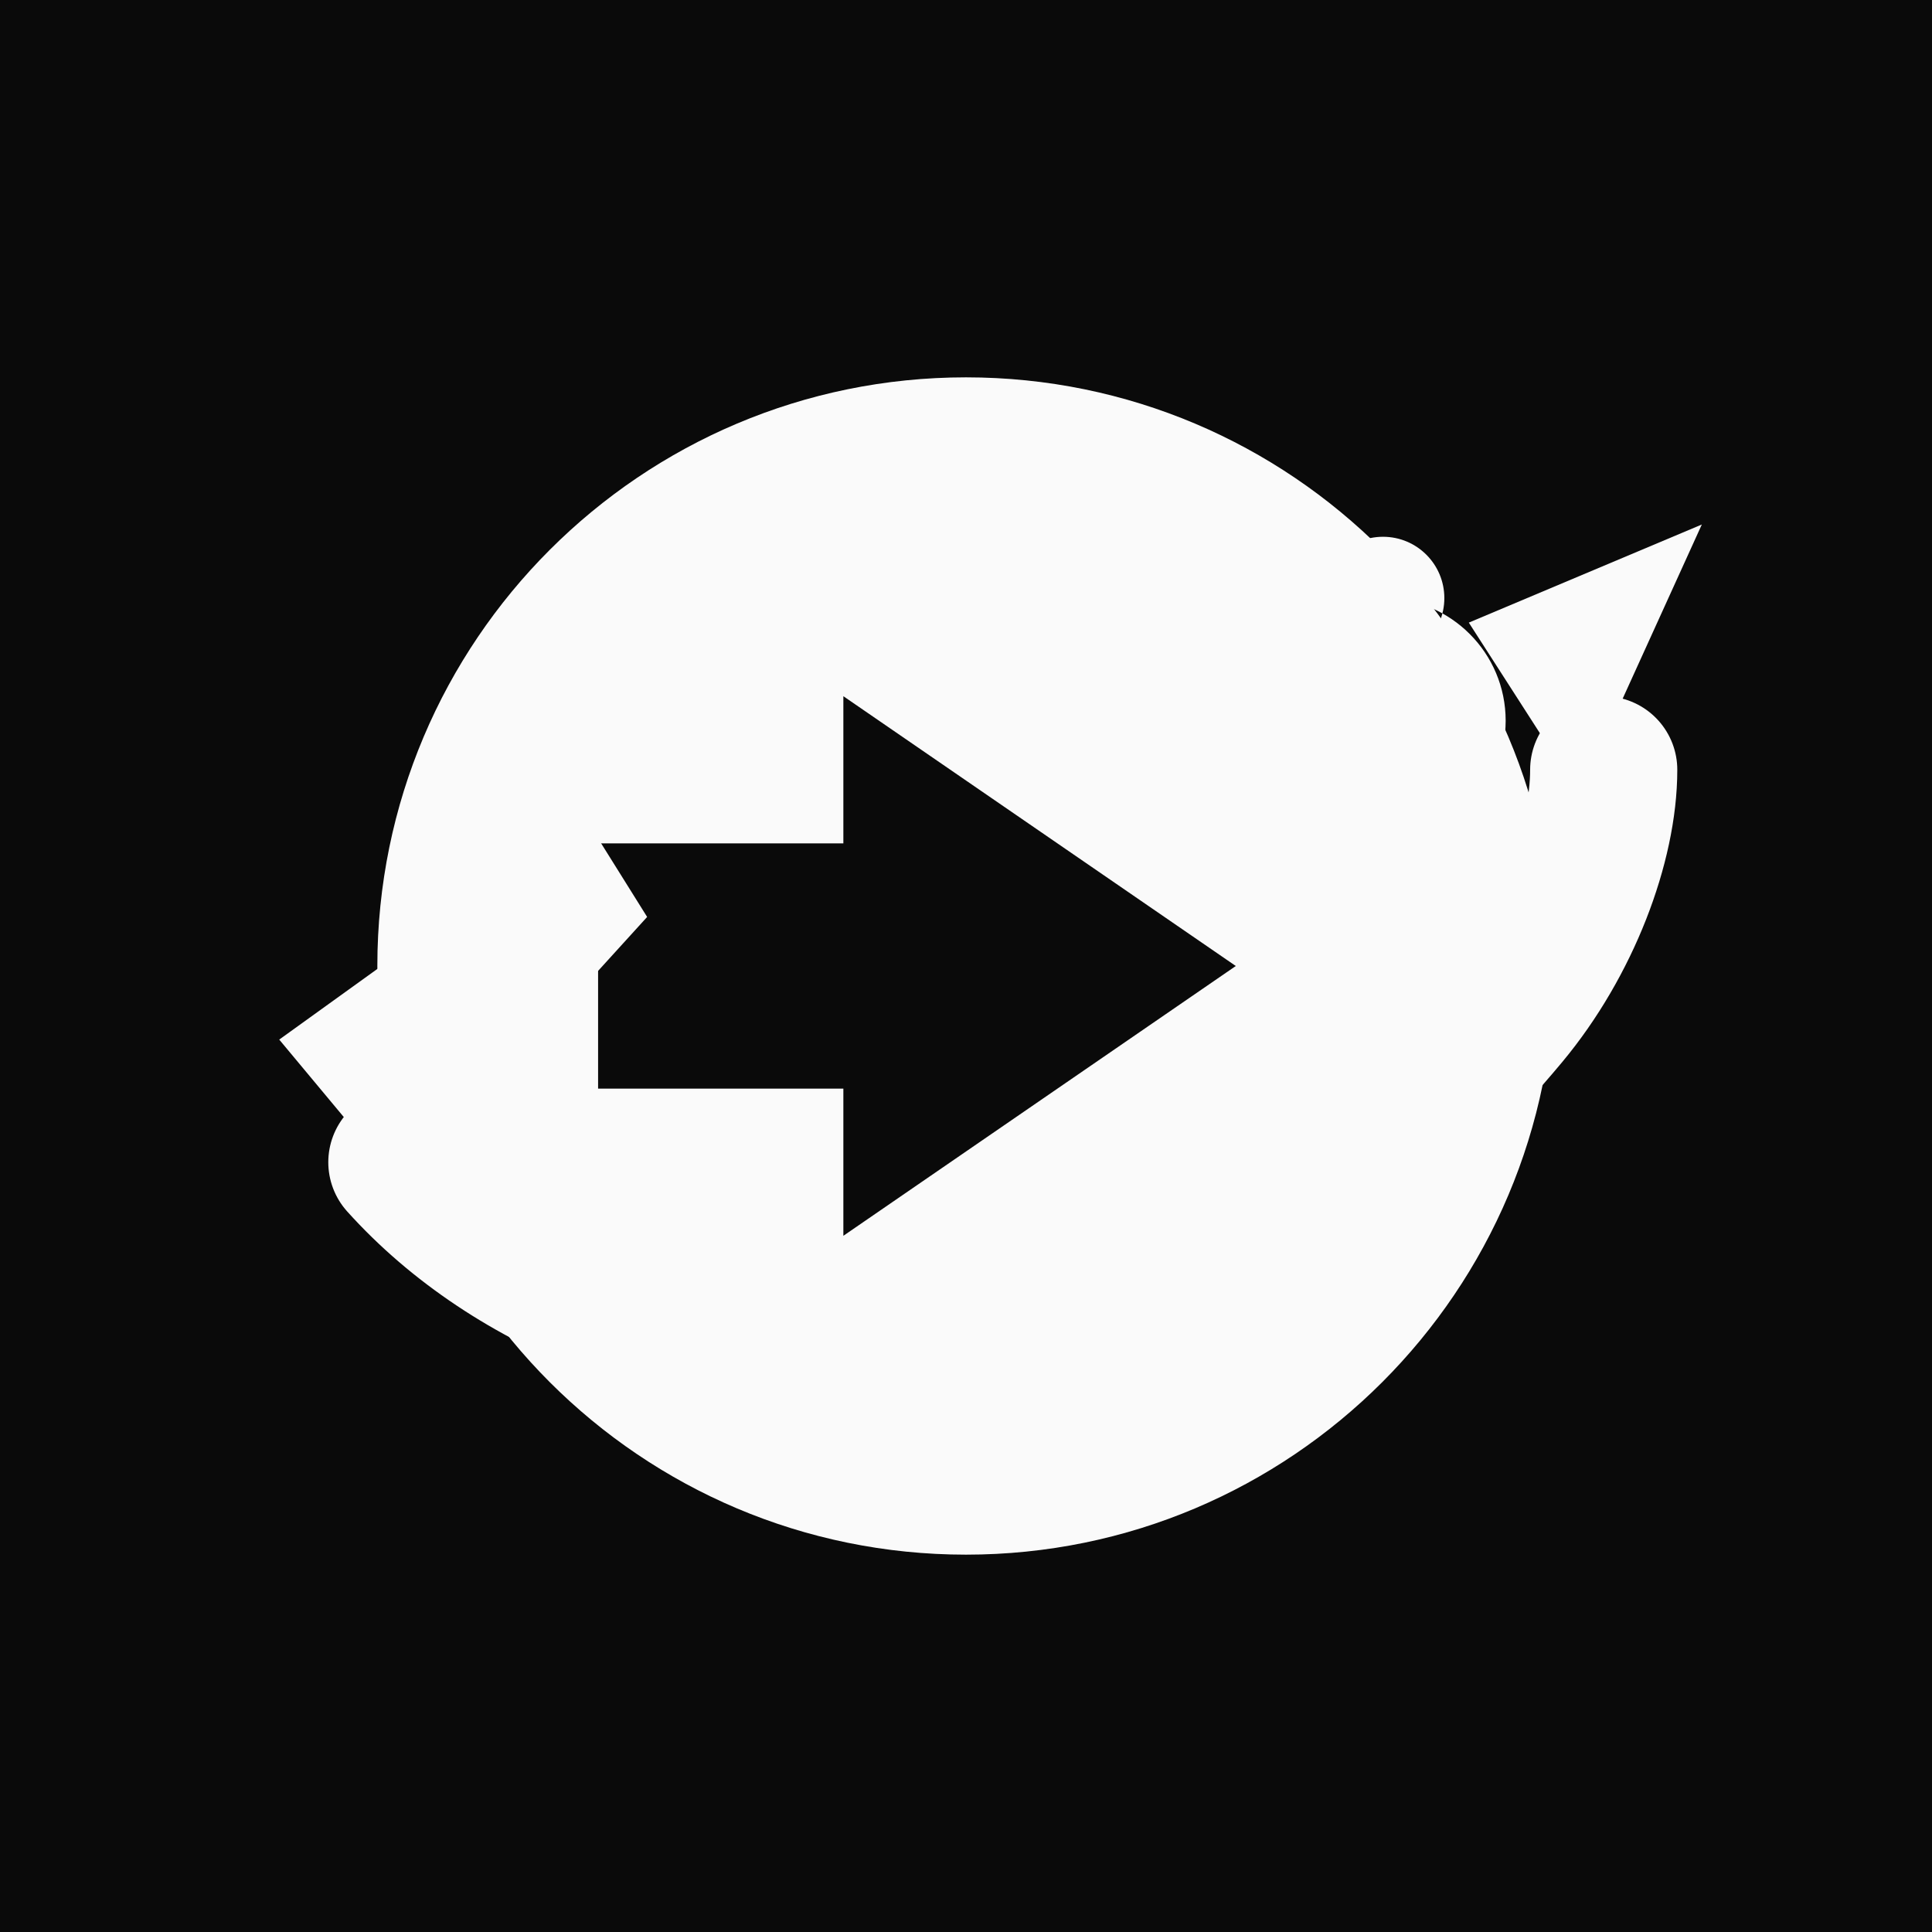
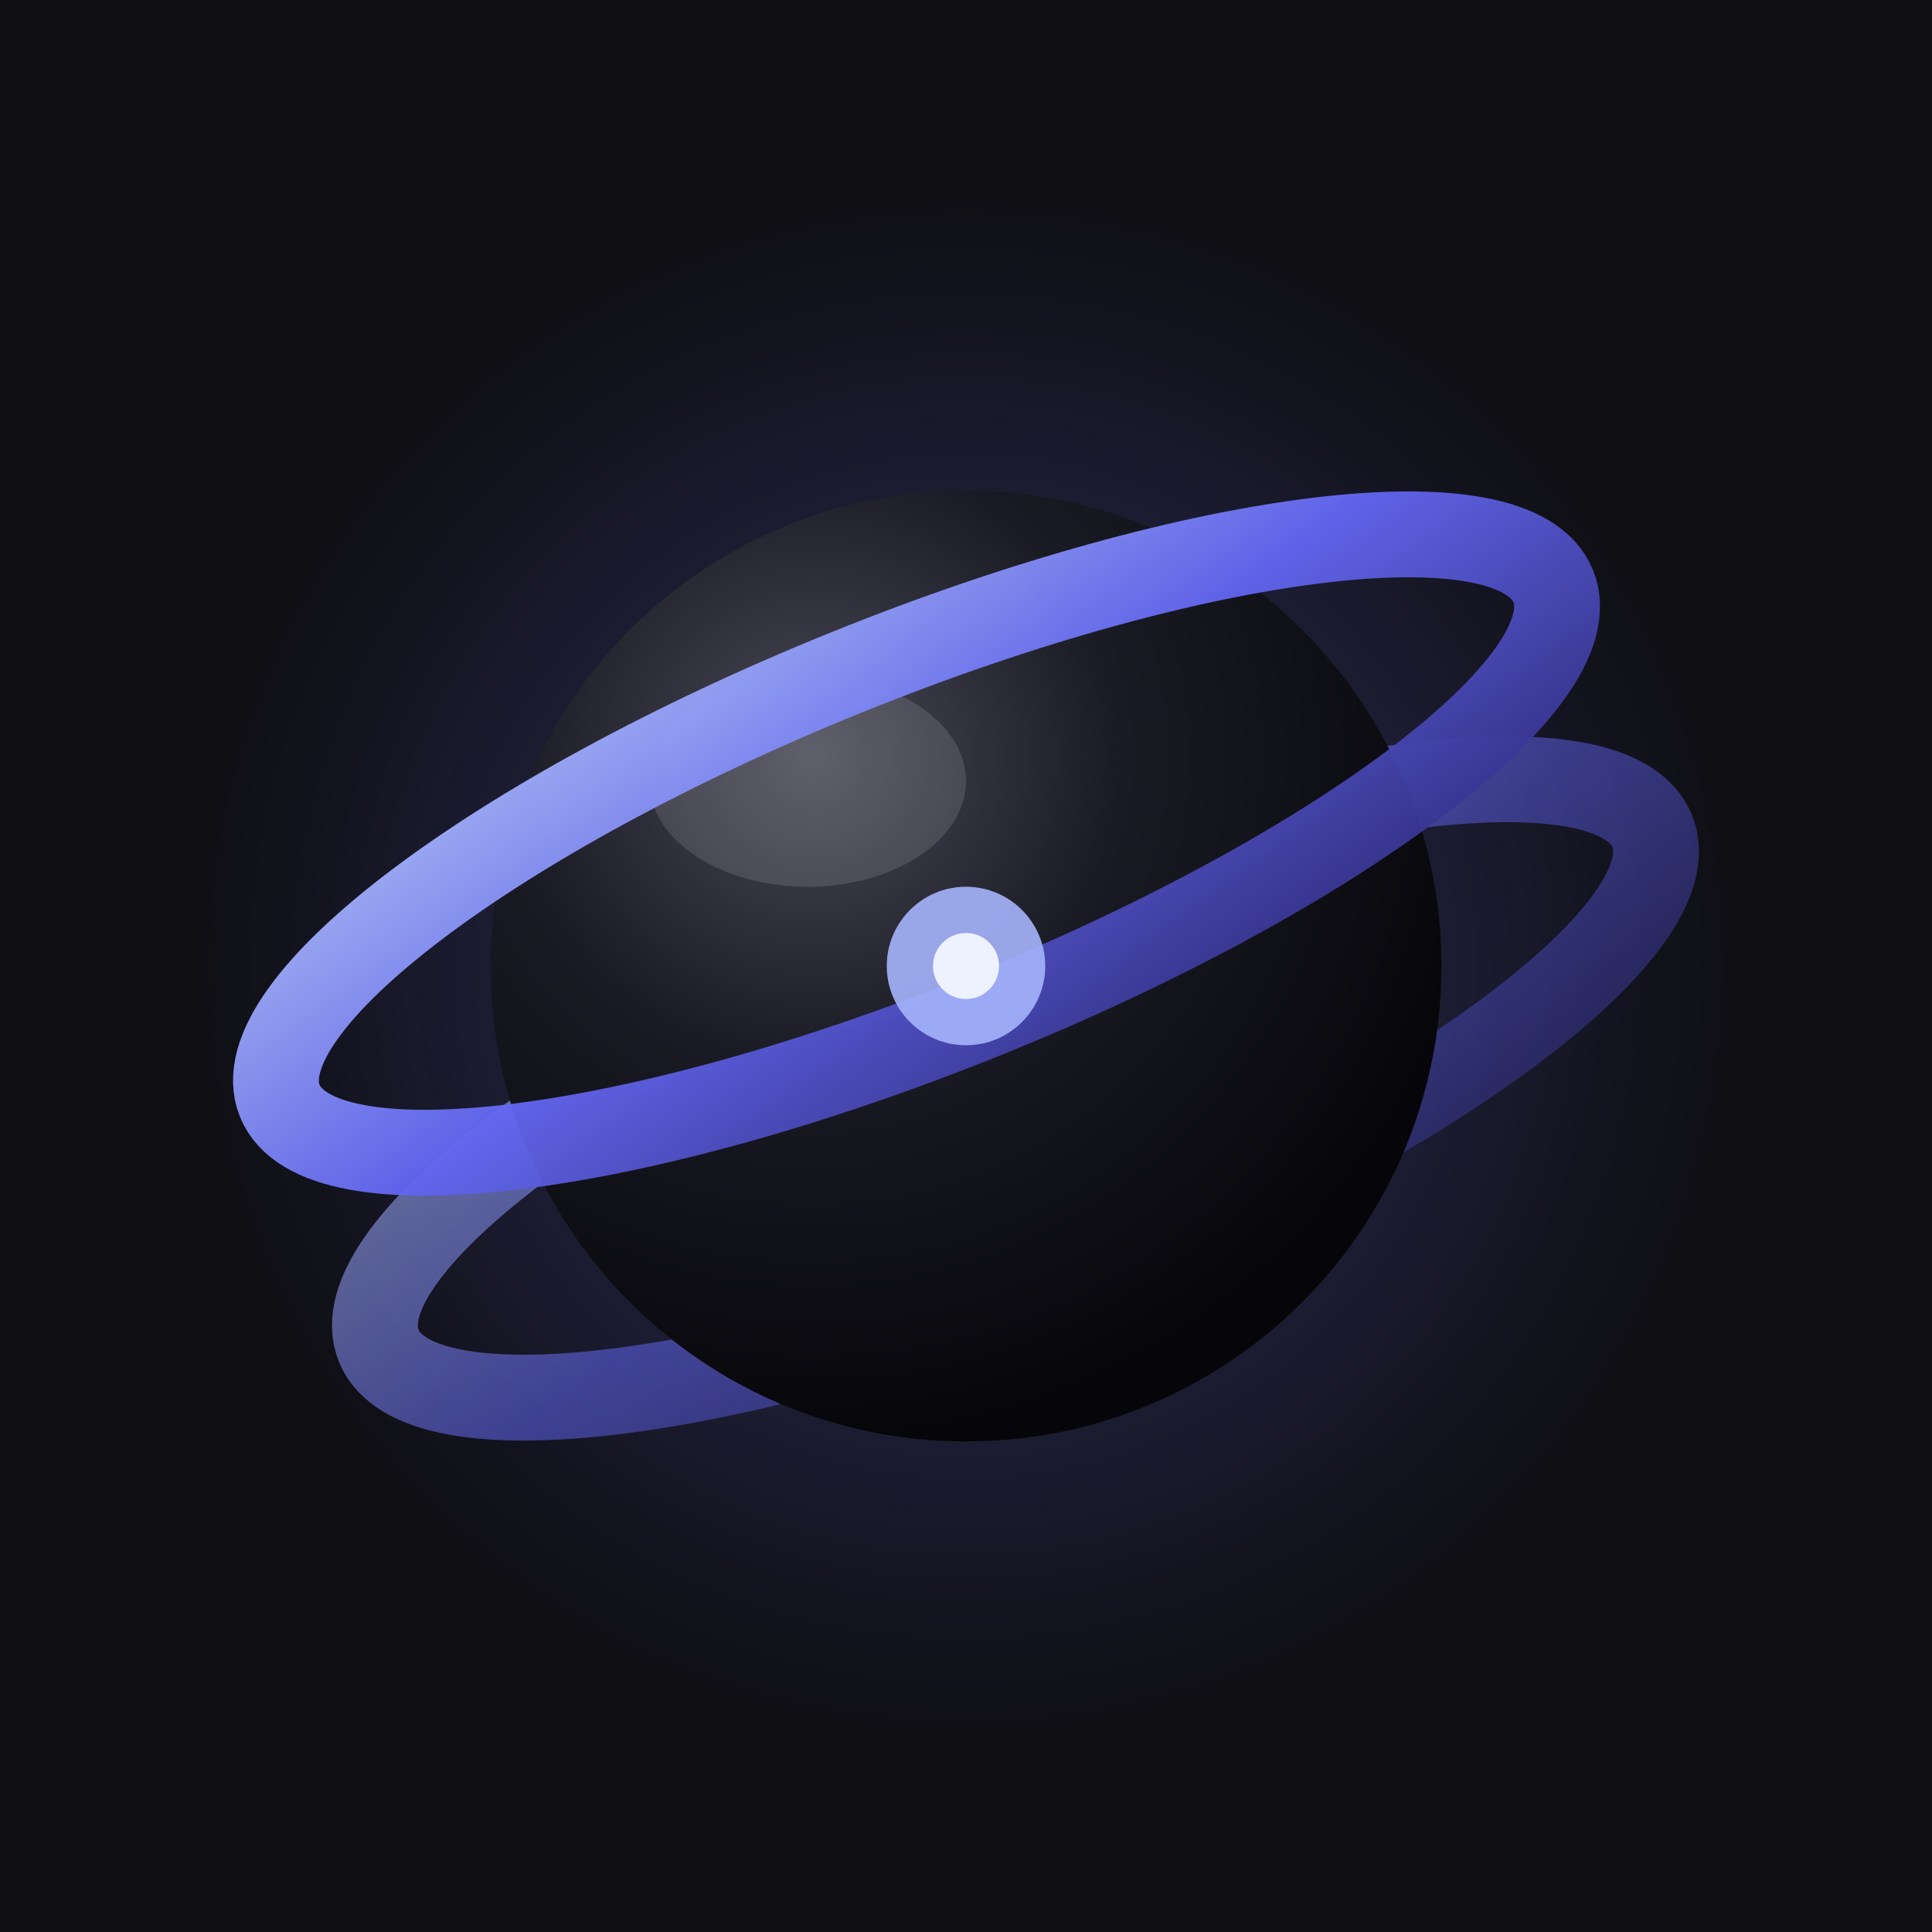
- <svg xmlns="http://www.w3.org/2000/svg" viewBox="0 0 128 128" width="128" height="128">
-   <rect width="128" height="128" fill="#0A0A0A" />
-   <g transform="translate(12,12) scale(0.8125)" fill="#FAFAFA">
-     <path fill-rule="evenodd" d="       M64 16       C37.5 16 16 37.5 16 64       S37.5 112 64 112       S112 90.5 112 64       S90.5 16 64 16       Z       M34 54       H54       V42       L86 64       L54 86       V74       H34       Z     " />
-     <path d="M8 70 L33 52 L38 60 L18 82 Z" />
-     <path fill-rule="evenodd" d="       M98 34       a10 10 0 1 0 0.01 0       Z       M98 39       a5 5 0 1 1 0.01 0       Z     " />
-     <path d="M105 36 L124 28 L114 50 Z" />
-   </g>
-   <g transform="translate(12,12) scale(0.8125)">
-     <path d="M18 80 C36 100 78 104 108 68 C113 62 116 54 116 48" fill="none" stroke="#FAFAFA" stroke-width="12" stroke-linecap="round" />
+ <svg xmlns="http://www.w3.org/2000/svg" viewBox="0 0 128 128" width="128" height="128" fill="none">
+   <defs>
+     <linearGradient id="ringL" x1="8%" y1="0%" x2="100%" y2="100%">
+       <stop offset="0%" stop-color="#a5b4fc" />
+       <stop offset="45%" stop-color="#6366f1" />
+       <stop offset="100%" stop-color="#312e81" />
+     </linearGradient>
+     <radialGradient id="sphereL" cx="34%" cy="28%" r="72%">
+       <stop offset="0%" stop-color="#4a4a58" />
+       <stop offset="45%" stop-color="#1a1a24" />
+       <stop offset="100%" stop-color="#06060a" />
+     </radialGradient>
+     <radialGradient id="glowL" cx="50%" cy="50%" r="50%">
+       <stop offset="0%" stop-color="#818cf8" stop-opacity="0.35" />
+       <stop offset="100%" stop-color="#6366f1" stop-opacity="0" />
+     </radialGradient>
+   </defs>
+   <rect width="128" height="128" fill="#0f0f14" />
+   <g transform="translate(8,8) scale(0.875)">
+     <circle cx="64" cy="64" r="58" fill="url(#glowL)" />
+     <ellipse cx="64" cy="74" rx="52" ry="14" fill="none" stroke="url(#ringL)" stroke-width="6.5" transform="rotate(-22 64 64)" opacity="0.55" />
+     <circle cx="64" cy="64" r="36" fill="url(#sphereL)" />
+     <ellipse cx="52" cy="50" rx="12" ry="8" fill="#ffffff" opacity="0.12" />
+     <ellipse cx="64" cy="54" rx="52" ry="14" fill="none" stroke="url(#ringL)" stroke-width="6.5" transform="rotate(-22 64 64)" opacity="0.95" />
+     <circle cx="64" cy="64" r="6" fill="#a5b4fc" opacity="0.9" />
+     <circle cx="64" cy="64" r="2.5" fill="#eef2ff" />
  </g>
</svg>
